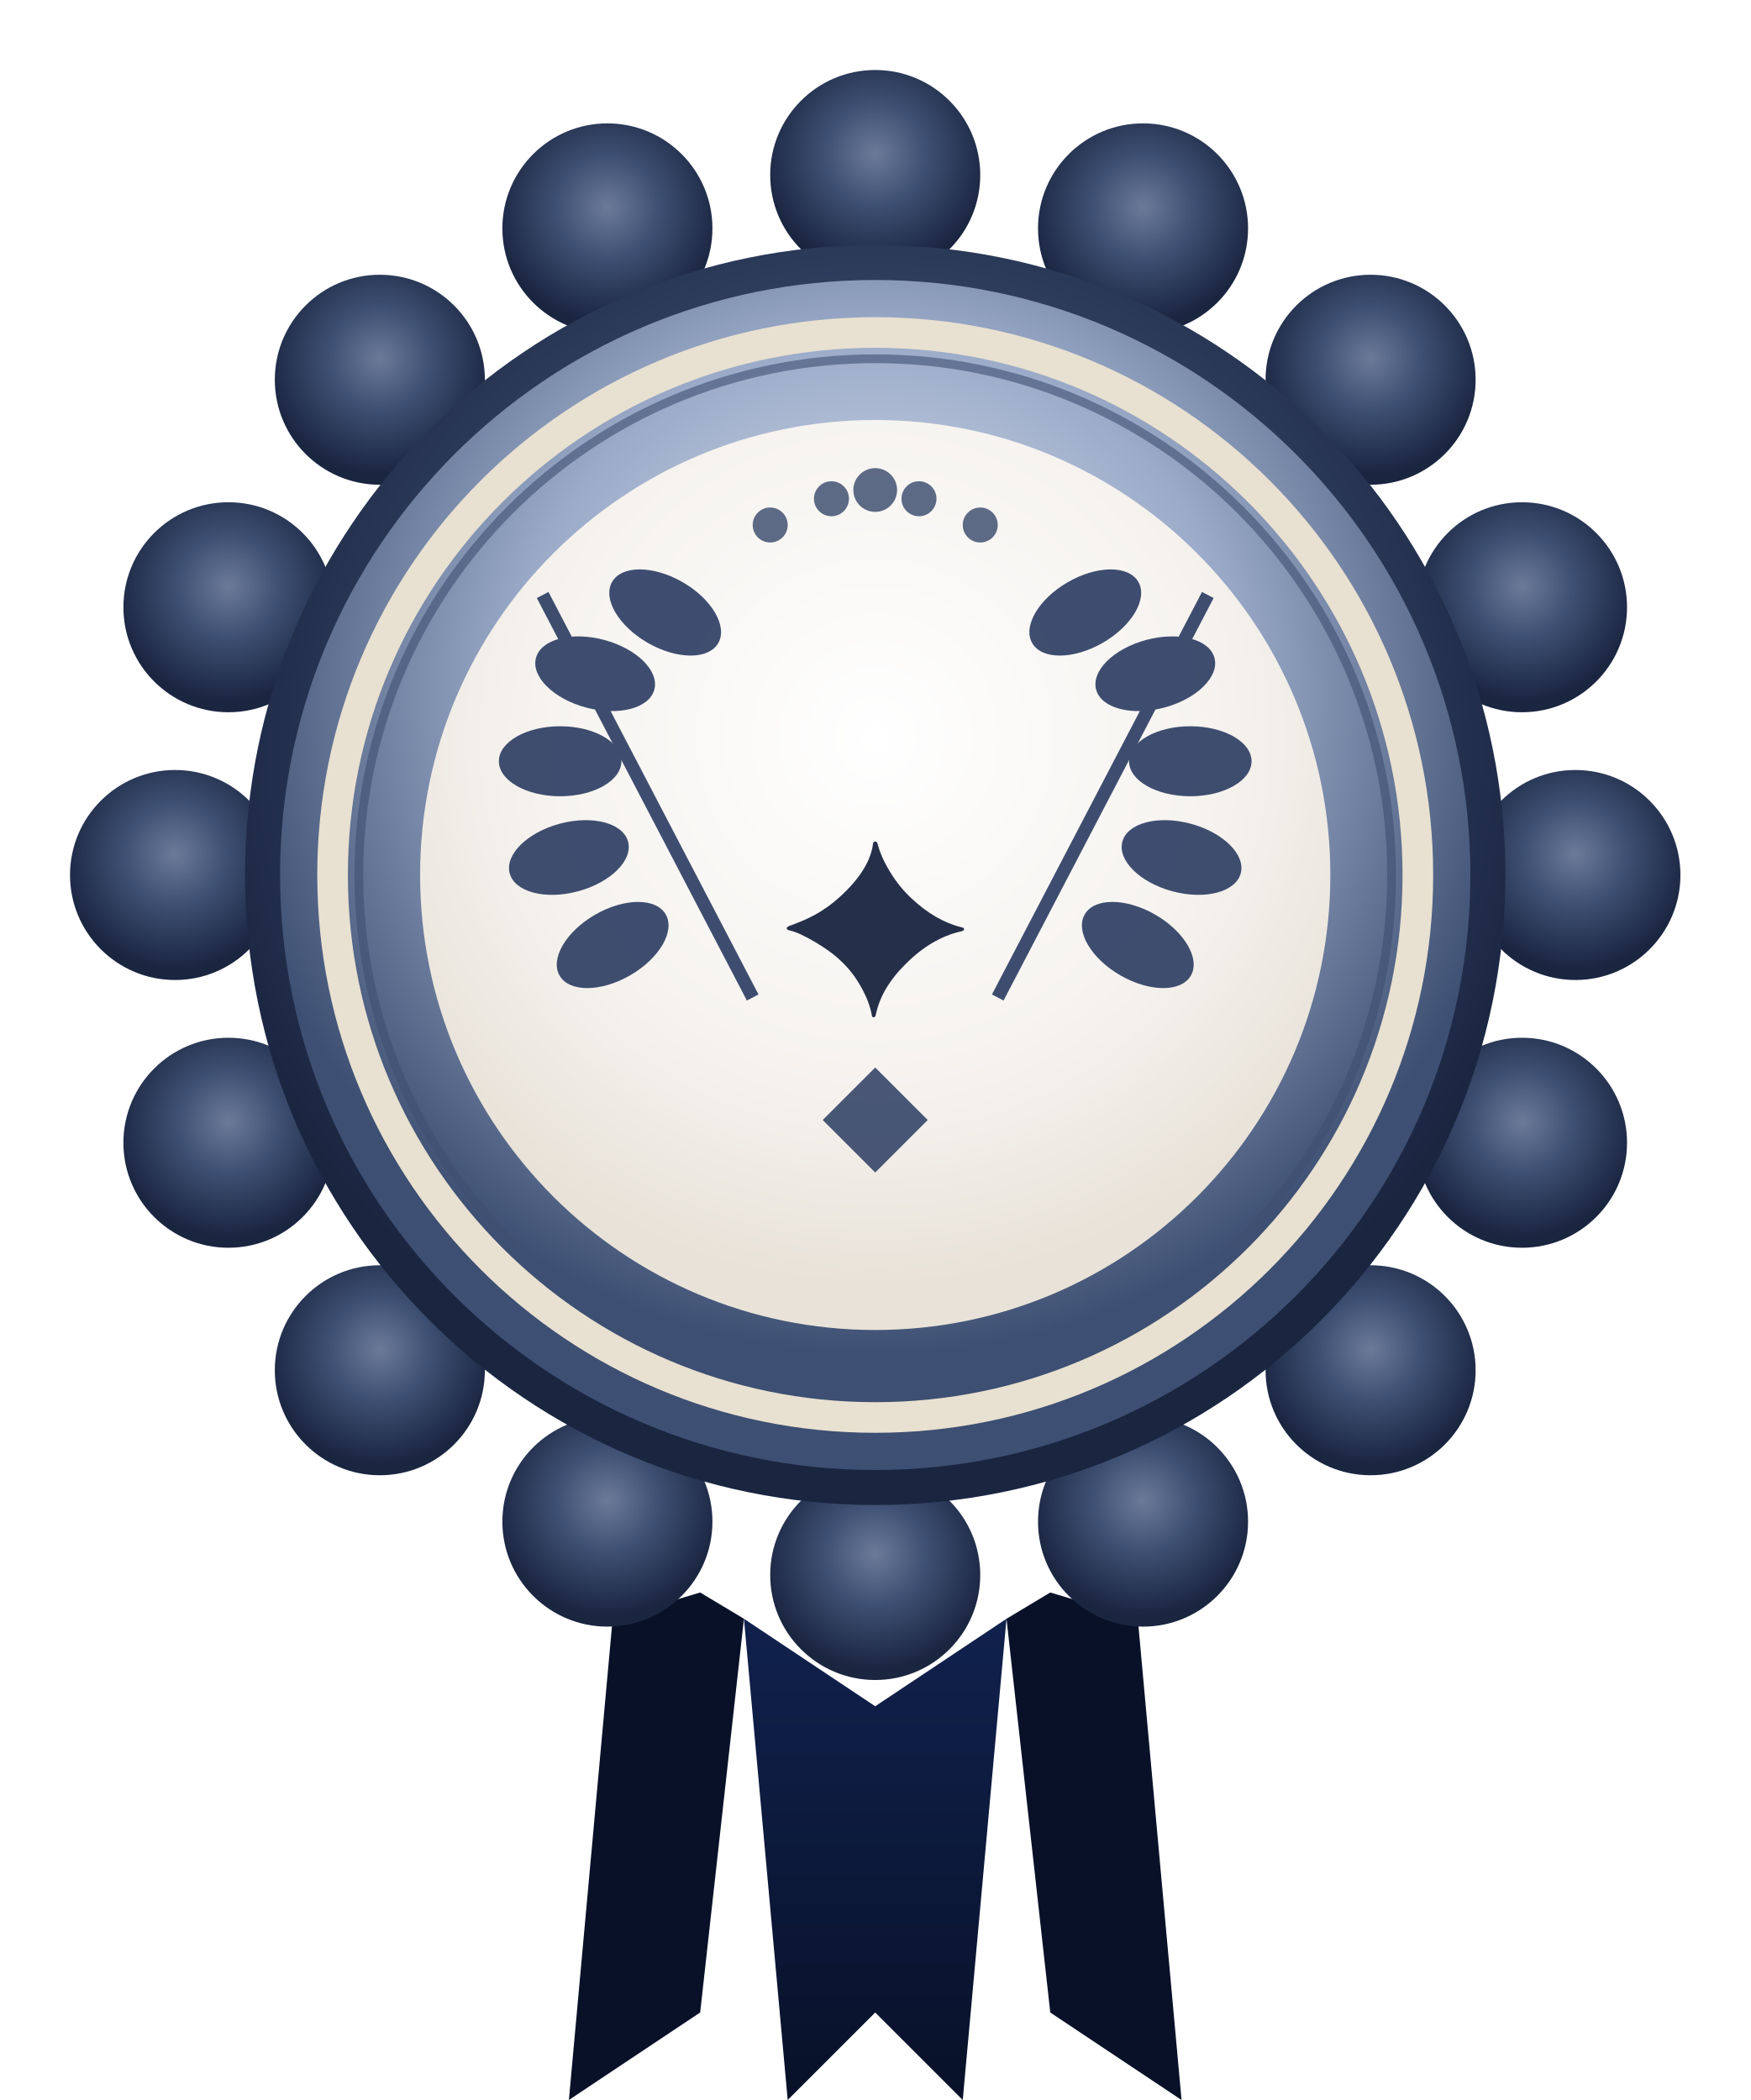
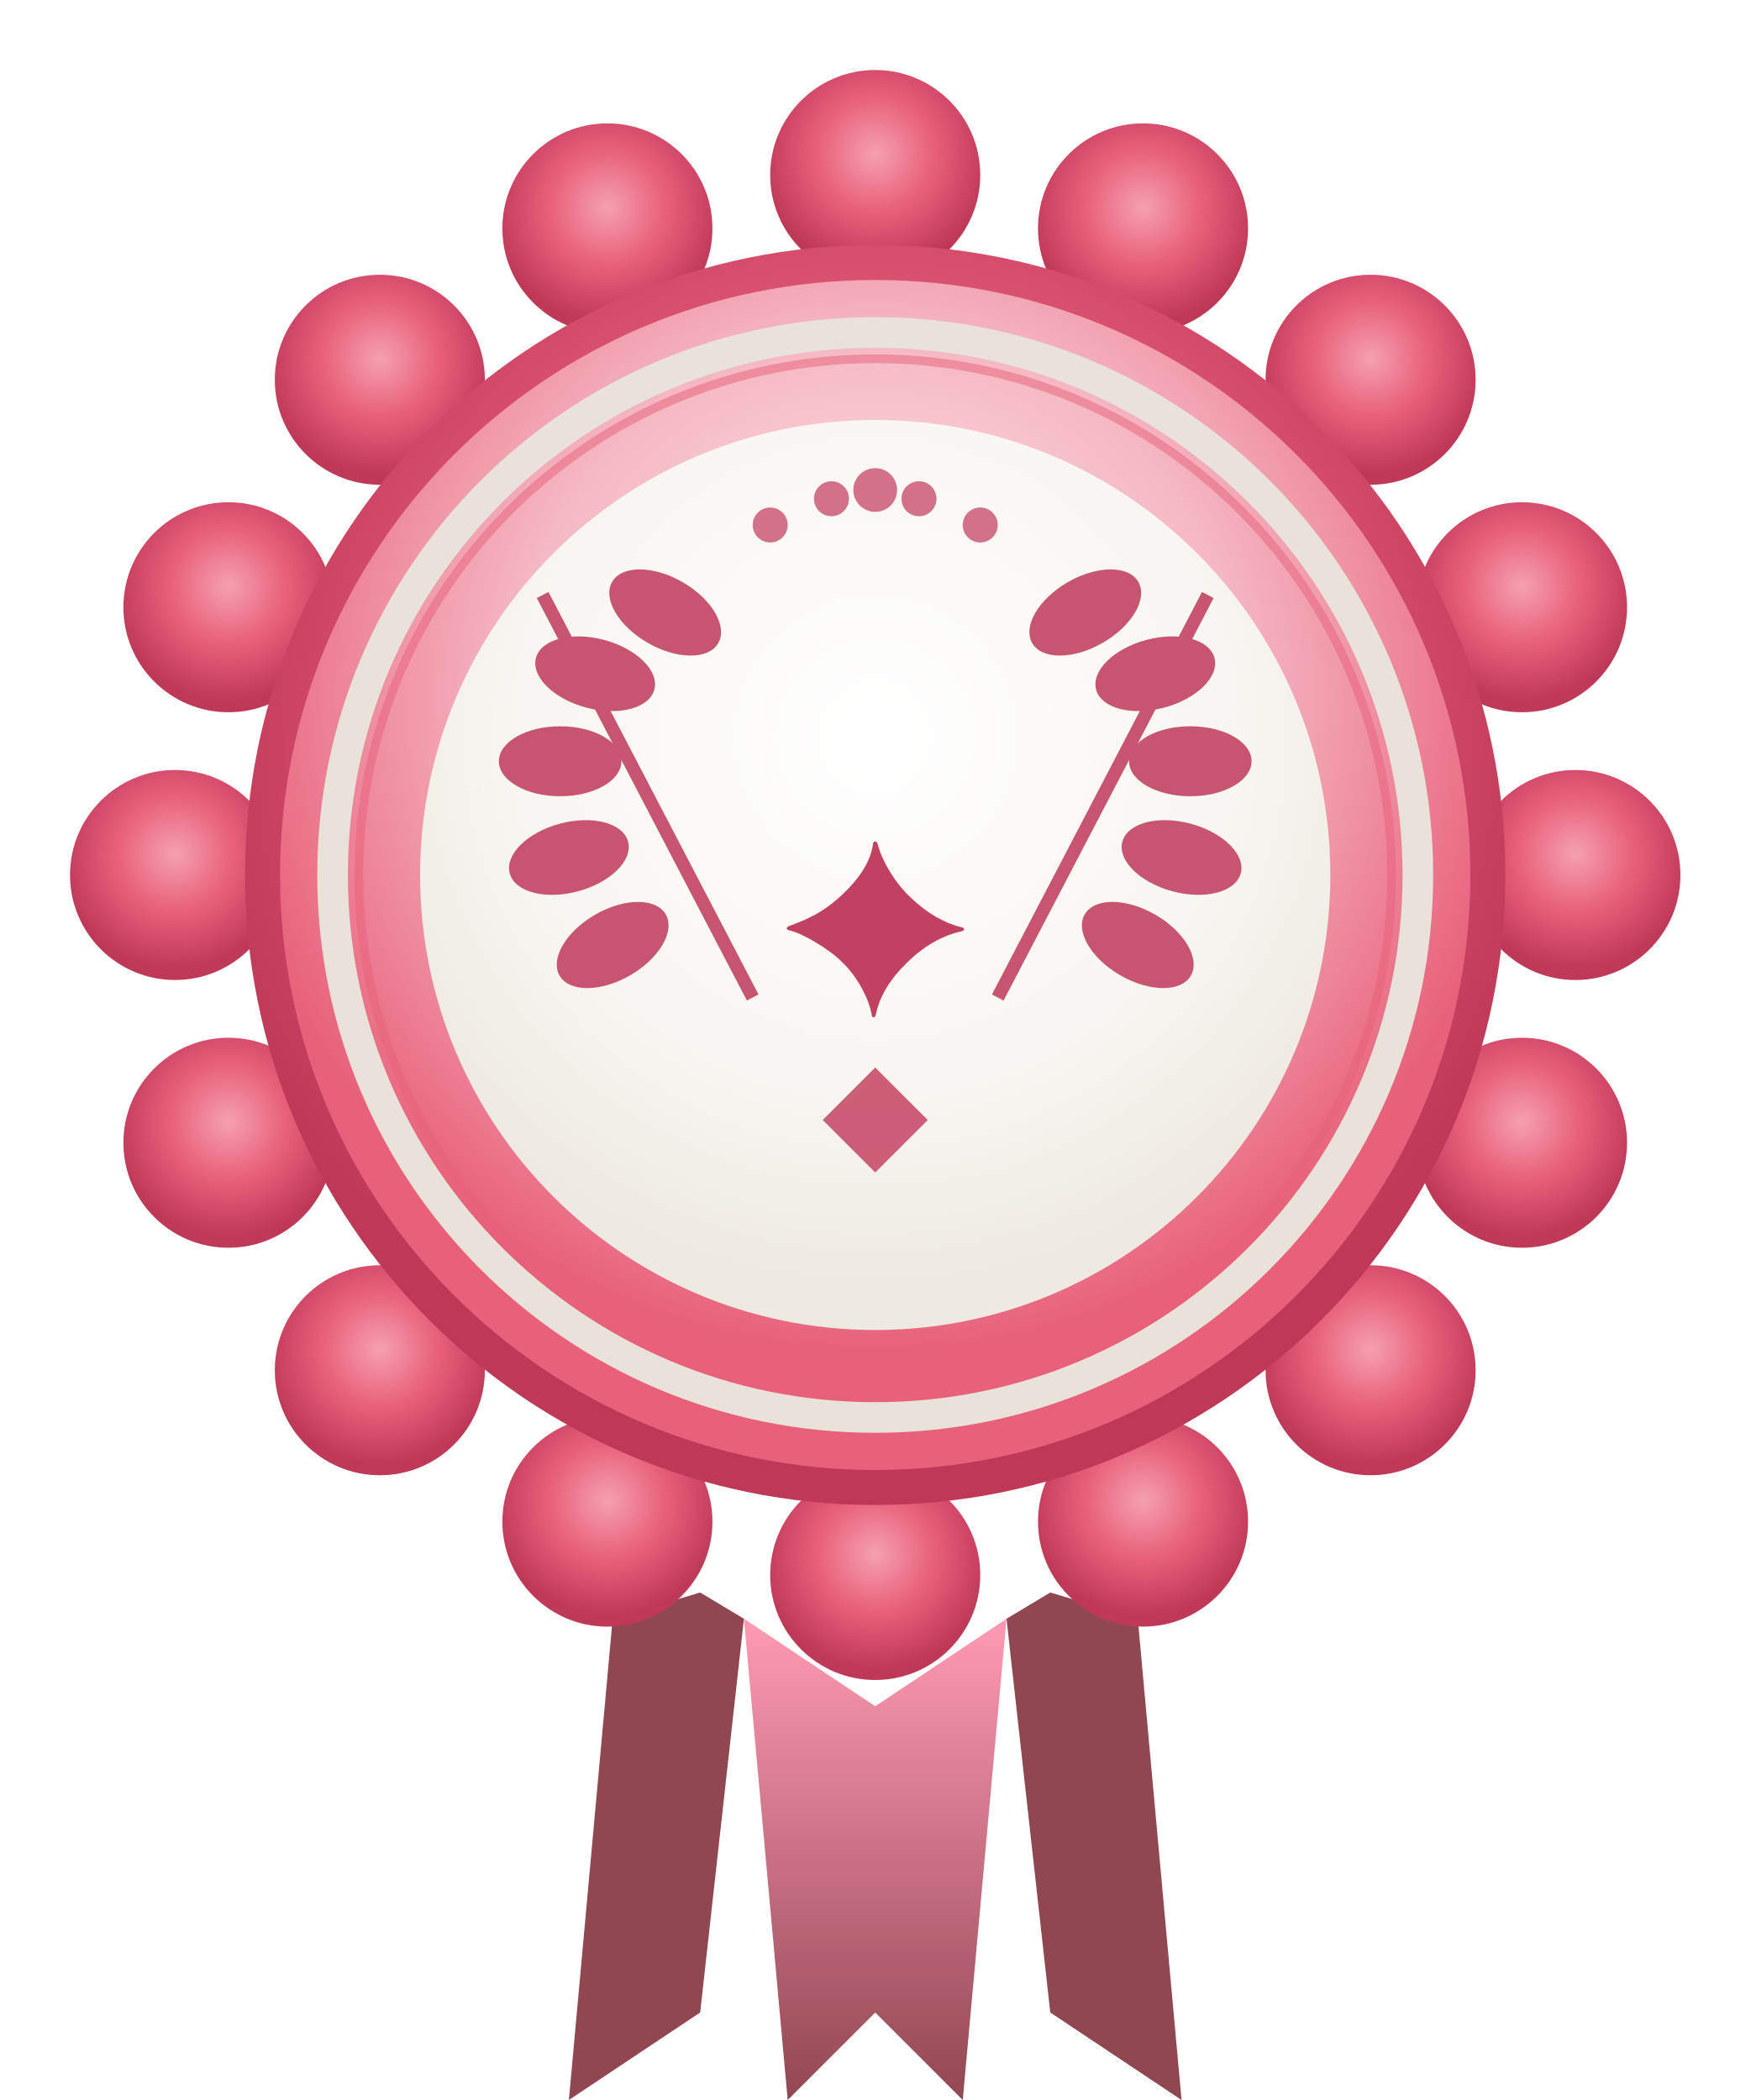
<svg xmlns="http://www.w3.org/2000/svg" viewBox="0 0 200 240" width="200" height="240">
  <defs>
    <radialGradient id="outerGrad_northstar" cx="50%" cy="40%" r="55%">
-       <stop offset="0%" stop-color="#6B7A99" />
-       <stop offset="45%" stop-color="#3D4F72" />
-       <stop offset="100%" stop-color="#1A2540" />
+       <stop offset="0%" stop-color="#F5A0AF" />
+       <stop offset="50%" stop-color="#E8607A" />
+       <stop offset="100%" stop-color="#C03858" />
    </radialGradient>
    <radialGradient id="innerGrad_northstar" cx="50%" cy="35%" r="55%">
-       <stop offset="0%" stop-color="#E8ECF5" />
-       <stop offset="55%" stop-color="#9AAAC8" />
-       <stop offset="100%" stop-color="#3D4F72" />
+       <stop offset="0%" stop-color="#FFF0F3" />
+       <stop offset="55%" stop-color="#F5B8C2" />
+       <stop offset="100%" stop-color="#E8607A" />
    </radialGradient>
    <radialGradient id="centerGrad_northstar" cx="50%" cy="35%" r="60%">
      <stop offset="0%" stop-color="#FFFFFF" />
-       <stop offset="65%" stop-color="#F5F2EE" />
-       <stop offset="100%" stop-color="#E8E2D8" />
+       <stop offset="65%" stop-color="#F8F6F2" />
+       <stop offset="100%" stop-color="#EEEAE2" />
    </radialGradient>
    <linearGradient id="ribbonGrad_northstar" x1="0%" y1="0%" x2="0%" y2="100%">
-       <stop offset="0%" stop-color="#10214d" />
-       <stop offset="100%" stop-color="#081128" />
+       <stop offset="0%" stop-color="#ff9ab3" />
+       <stop offset="100%" stop-color="#914752" />
    </linearGradient>
  </defs>
  <polygon points="85,185 100,195 115,185 110,240 100,230 90,240" fill="url(#ribbonGrad_northstar)" />
-   <polygon points="80,182 70,185 65,240 80,230 85,185" fill="#081128" />
-   <polygon points="120,182 130,185 135,240 120,230 115,185" fill="#081128" />
+   <polygon points="80,182 70,185 65,240 80,230 85,185" fill="#914752" />
+   <polygon points="120,182 130,185 135,240 120,230 115,185" fill="#914752" />
  <circle cx="100.0" cy="20.0" r="12" fill="url(#outerGrad_northstar)" />
  <circle cx="130.6" cy="26.1" r="12" fill="url(#outerGrad_northstar)" />
  <circle cx="156.6" cy="43.4" r="12" fill="url(#outerGrad_northstar)" />
  <circle cx="173.9" cy="69.4" r="12" fill="url(#outerGrad_northstar)" />
  <circle cx="180.0" cy="100.0" r="12" fill="url(#outerGrad_northstar)" />
  <circle cx="173.9" cy="130.6" r="12" fill="url(#outerGrad_northstar)" />
  <circle cx="156.6" cy="156.6" r="12" fill="url(#outerGrad_northstar)" />
  <circle cx="130.6" cy="173.9" r="12" fill="url(#outerGrad_northstar)" />
  <circle cx="100.0" cy="180.0" r="12" fill="url(#outerGrad_northstar)" />
  <circle cx="69.4" cy="173.9" r="12" fill="url(#outerGrad_northstar)" />
  <circle cx="43.4" cy="156.6" r="12" fill="url(#outerGrad_northstar)" />
  <circle cx="26.1" cy="130.6" r="12" fill="url(#outerGrad_northstar)" />
  <circle cx="20.0" cy="100.0" r="12" fill="url(#outerGrad_northstar)" />
  <circle cx="26.1" cy="69.4" r="12" fill="url(#outerGrad_northstar)" />
  <circle cx="43.4" cy="43.4" r="12" fill="url(#outerGrad_northstar)" />
  <circle cx="69.4" cy="26.1" r="12" fill="url(#outerGrad_northstar)" />
  <circle cx="100" cy="100" r="72" fill="url(#outerGrad_northstar)" />
  <circle cx="100" cy="100" r="68" fill="url(#innerGrad_northstar)" />
-   <circle cx="100" cy="100" r="62" fill="none" stroke="#E8E0D0" stroke-width="3.5" />
-   <circle cx="100" cy="100" r="59" fill="none" stroke="#3D4F72" stroke-width="1" opacity="0.6" />
+   <circle cx="100" cy="100" r="62" fill="none" stroke="#E8E2D8" stroke-width="3.5" />
+   <circle cx="100" cy="100" r="59" fill="none" stroke="#E8607A" stroke-width="1" opacity="0.5" />
  <circle cx="100" cy="100" r="52" fill="url(#centerGrad_northstar)" />
-   <g transform="translate(100,100)" fill="#2A3B60" opacity="0.9">
+   <g transform="translate(100,100)" fill="#C03858" opacity="0.85">
    <ellipse cx="-30" cy="8" rx="7" ry="4" transform="rotate(-30,-30,8)" />
    <ellipse cx="-35" cy="-2" rx="7" ry="4" transform="rotate(-15,-35,-2)" />
    <ellipse cx="-36" cy="-13" rx="7" ry="4" transform="rotate(0,-36,-13)" />
    <ellipse cx="-32" cy="-23" rx="7" ry="4" transform="rotate(15,-32,-23)" />
    <ellipse cx="-24" cy="-30" rx="7" ry="4" transform="rotate(30,-24,-30)" />
-     <line x1="-14" y1="14" x2="-38" y2="-32" stroke="#2A3B60" stroke-width="1.5" />
+     <line x1="-14" y1="14" x2="-38" y2="-32" stroke="#C03858" stroke-width="1.5" />
  </g>
-   <g transform="translate(100,100)" fill="#2A3B60" opacity="0.9">
+   <g transform="translate(100,100)" fill="#C03858" opacity="0.85">
    <ellipse cx="30" cy="8" rx="7" ry="4" transform="rotate(30,30,8)" />
    <ellipse cx="35" cy="-2" rx="7" ry="4" transform="rotate(15,35,-2)" />
    <ellipse cx="36" cy="-13" rx="7" ry="4" transform="rotate(0,36,-13)" />
    <ellipse cx="32" cy="-23" rx="7" ry="4" transform="rotate(-15,32,-23)" />
    <ellipse cx="24" cy="-30" rx="7" ry="4" transform="rotate(-30,24,-30)" />
-     <line x1="14" y1="14" x2="38" y2="-32" stroke="#2A3B60" stroke-width="1.5" />
+     <line x1="14" y1="14" x2="38" y2="-32" stroke="#C03858" stroke-width="1.5" />
  </g>
-   <polygon points="100,122 106,128 100,134 94,128" fill="#2A3B60" opacity="0.85" />
-   <g fill="#2A3B60" opacity="0.75">
+   <polygon points="100,122 106,128 100,134 94,128" fill="#C03858" opacity="0.8" />
+   <g fill="#C03858" opacity="0.7">
    <circle cx="88" cy="60" r="2" />
    <circle cx="95" cy="57" r="2" />
    <circle cx="100" cy="56" r="2.5" />
    <circle cx="105" cy="57" r="2" />
    <circle cx="112" cy="60" r="2" />
  </g>
-   <text x="100" y="108" text-anchor="middle" dominant-baseline="middle" font-family="Georgia, serif" font-size="28" font-weight="700" fill="#1A2540" opacity="0.95">✦</text>
+   <text x="100" y="108" text-anchor="middle" dominant-baseline="middle" font-family="Georgia, serif" font-size="28" font-weight="700" fill="#C03858" opacity="0.95">✦</text>
</svg>
